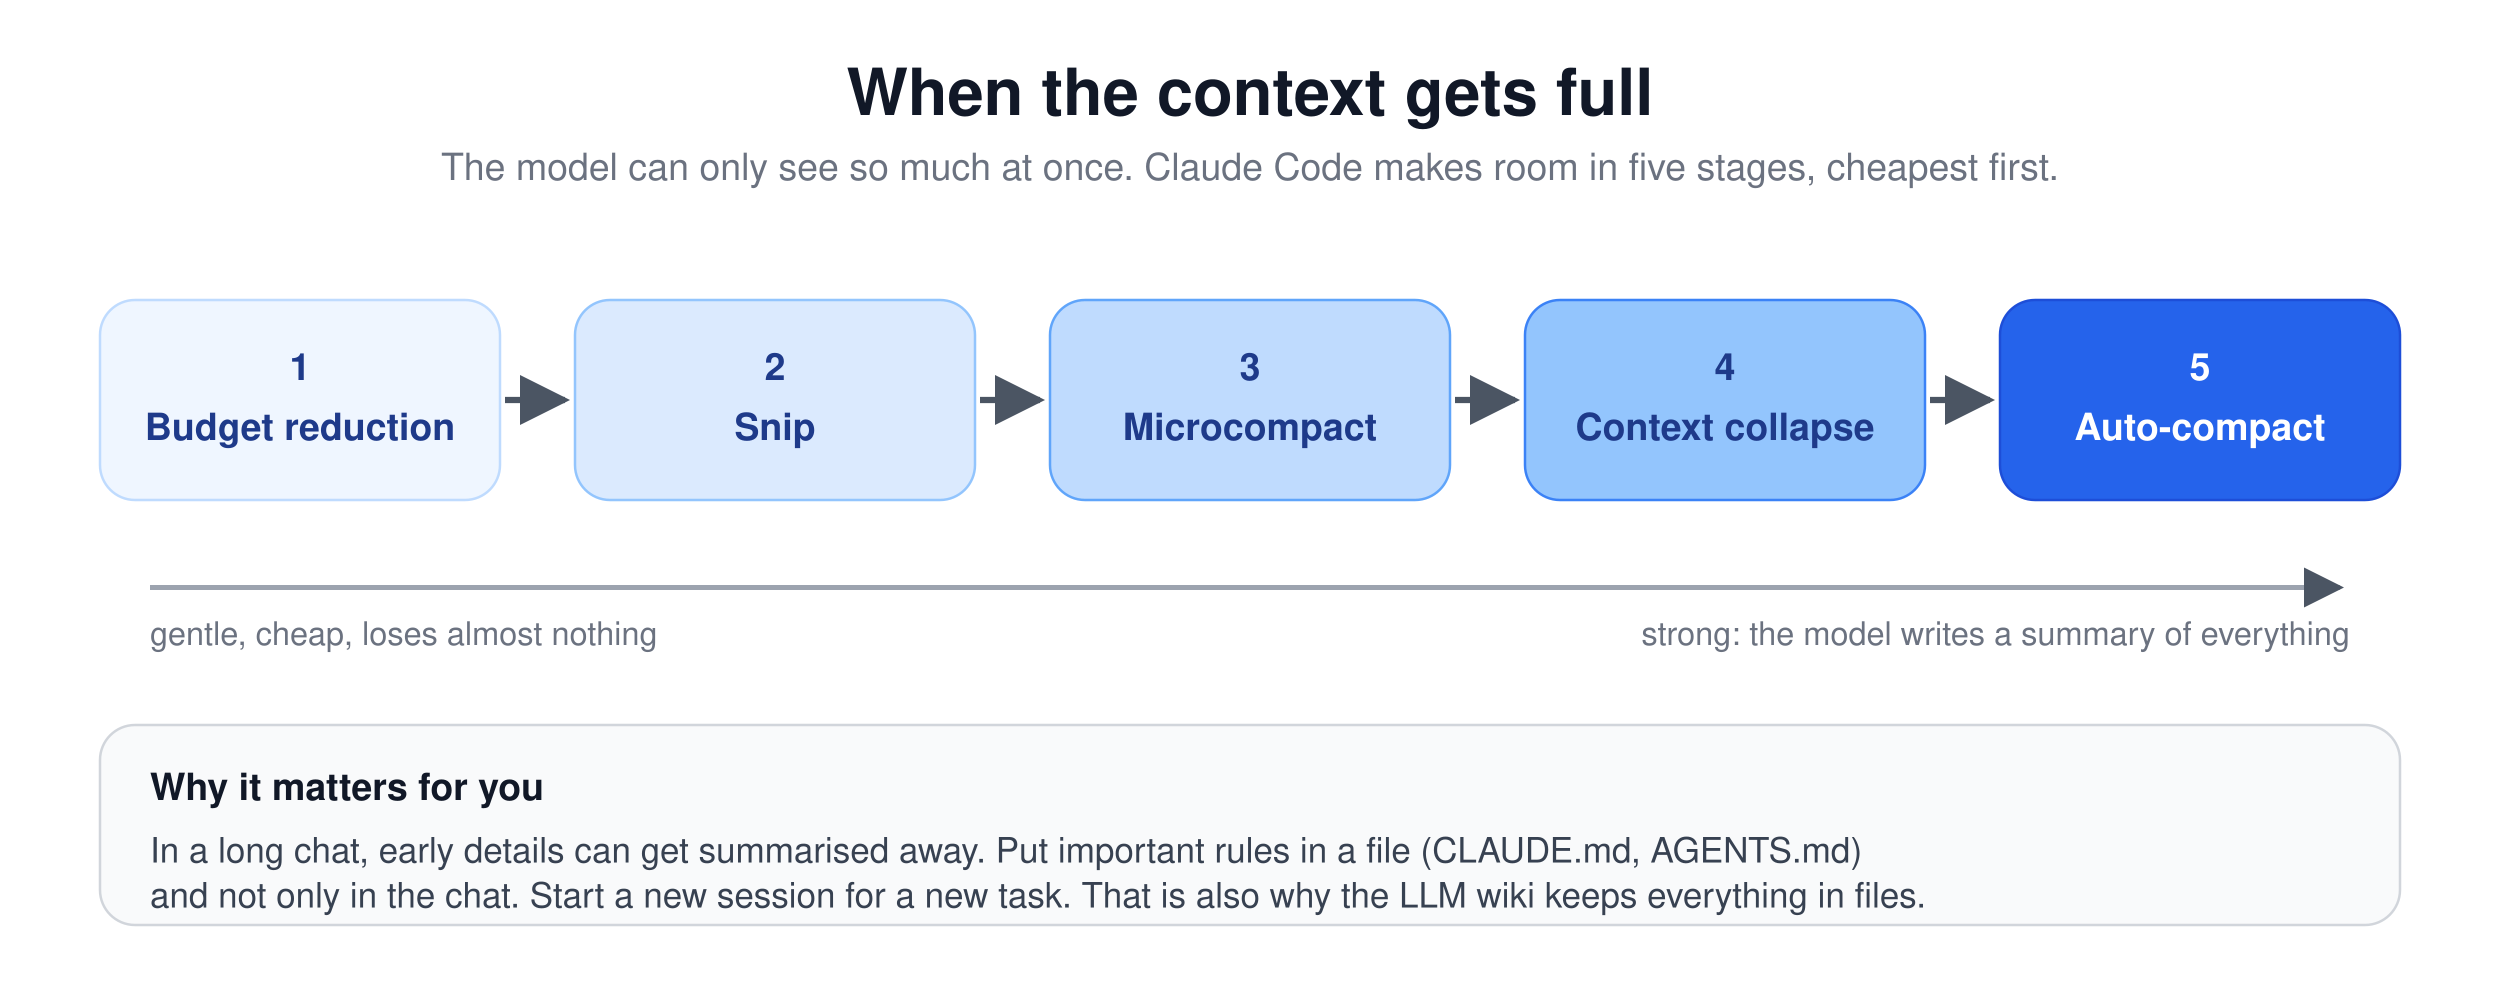
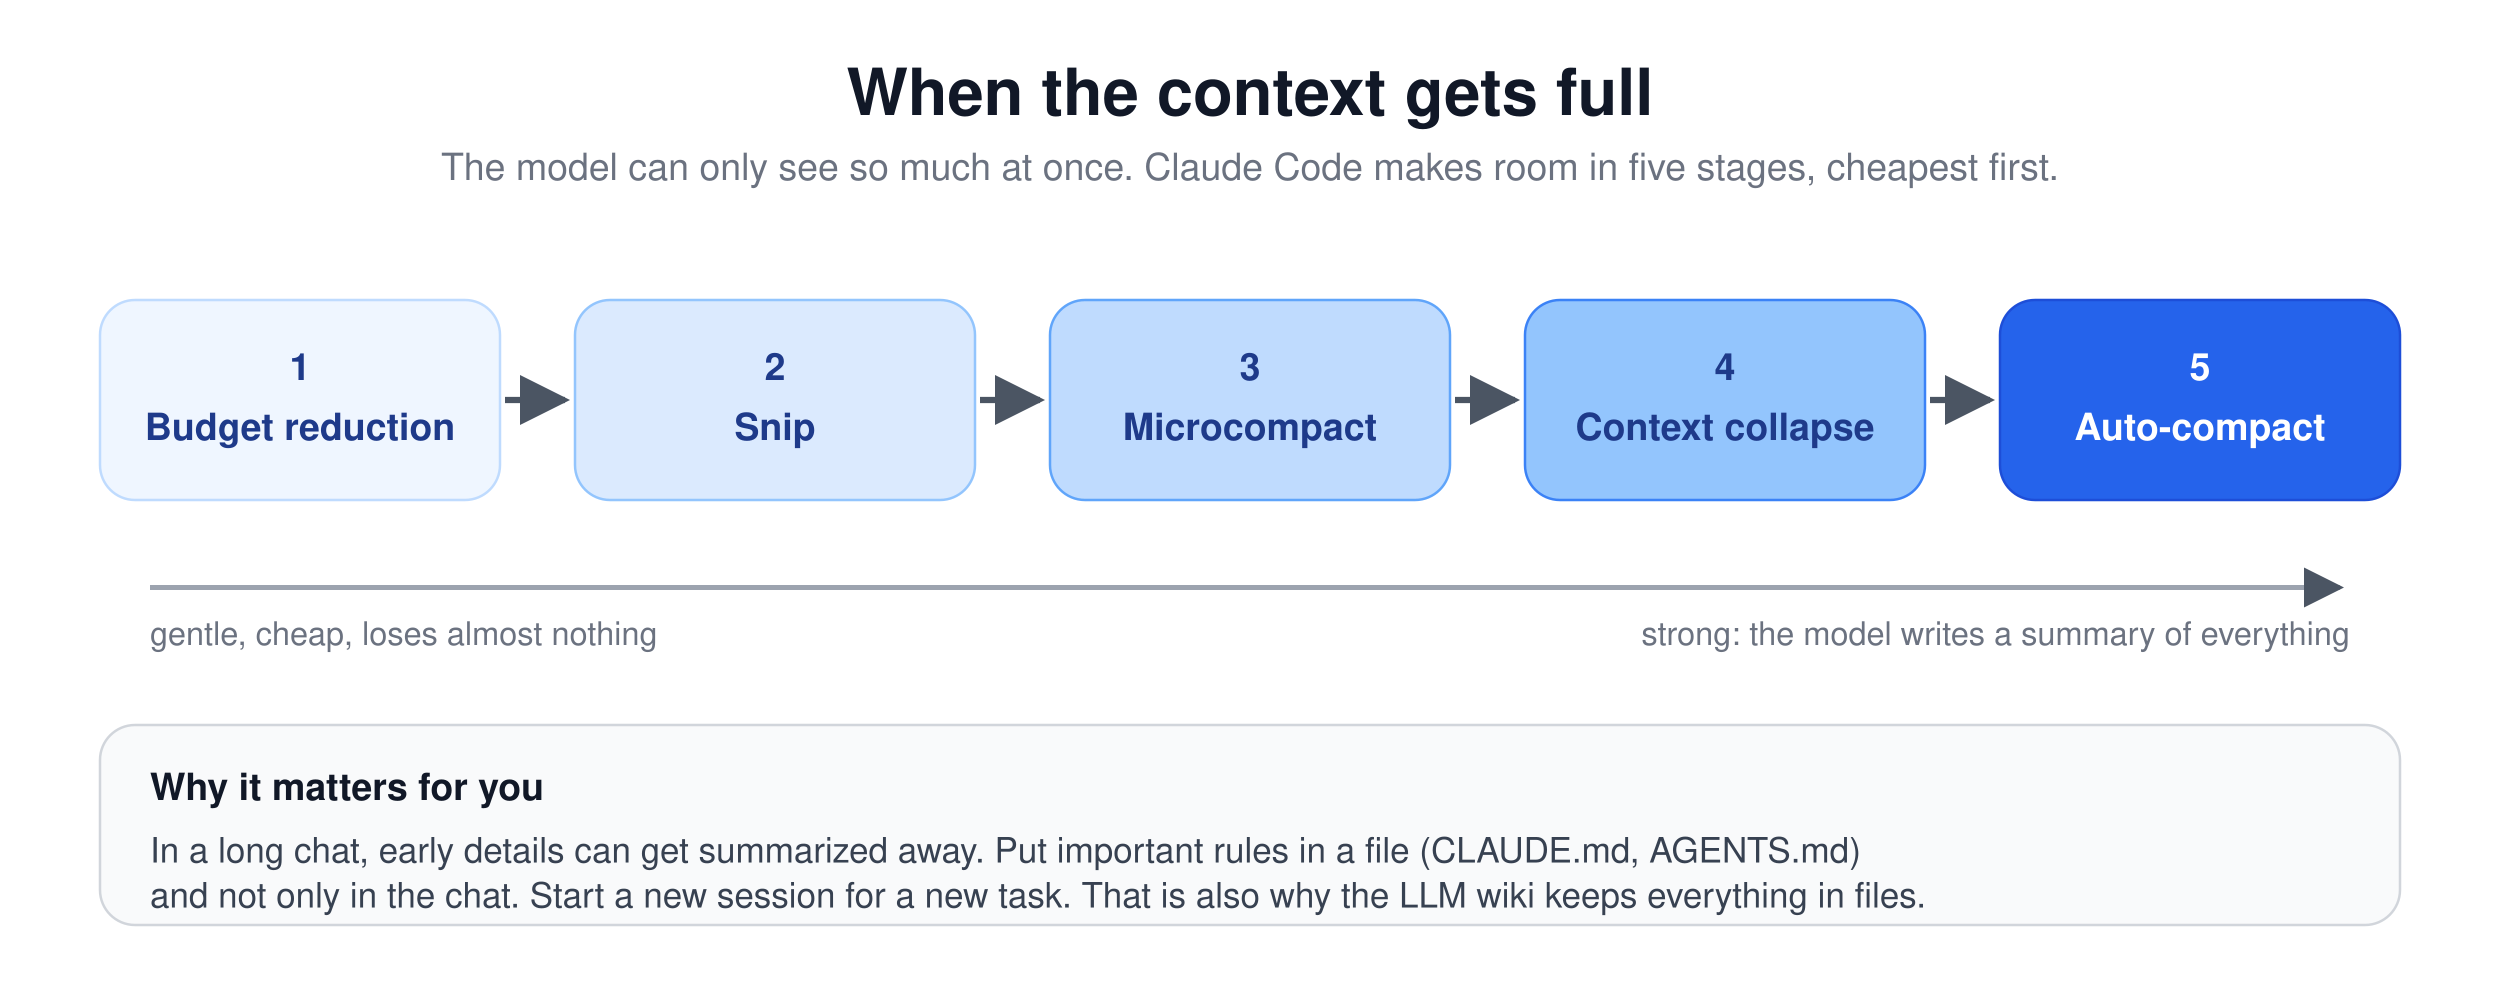
<svg xmlns="http://www.w3.org/2000/svg" width="1000" height="400" viewBox="0 0 1000 400" font-family="-apple-system, 'Segoe UI', Helvetica, Arial, sans-serif">
  <defs>
    <marker id="arr" viewBox="0 0 10 10" refX="9" refY="5" markerWidth="8" markerHeight="8" orient="auto-start-reverse">
      <path d="M0,0 L10,5 L0,10 z" fill="#4b5563" />
    </marker>
  </defs>
  <rect width="1000" height="400" fill="#ffffff" />
  <text x="500" y="46" text-anchor="middle" font-size="26" font-weight="700" fill="#111827">When the context gets full</text>
  <text x="500" y="72" text-anchor="middle" font-size="15" fill="#6b7280">The model can only see so much at once. Claude Code makes room in five stages, cheapest first.</text>
  <g font-size="15" font-weight="700" text-anchor="middle">
    <rect x="40" y="120" width="160" height="80" rx="14" fill="#eff6ff" stroke="#bfdbfe" />
    <text x="120" y="152" fill="#1e3a8a">1</text>
    <text x="120" y="176" fill="#1e3a8a">Budget reduction</text>
    <rect x="230" y="120" width="160" height="80" rx="14" fill="#dbeafe" stroke="#93c5fd" />
    <text x="310" y="152" fill="#1e3a8a">2</text>
    <text x="310" y="176" fill="#1e3a8a">Snip</text>
    <rect x="420" y="120" width="160" height="80" rx="14" fill="#bfdbfe" stroke="#60a5fa" />
    <text x="500" y="152" fill="#1e3a8a">3</text>
    <text x="500" y="176" fill="#1e3a8a">Microcompact</text>
    <rect x="610" y="120" width="160" height="80" rx="14" fill="#93c5fd" stroke="#3b82f6" />
    <text x="690" y="152" fill="#1e3a8a">4</text>
    <text x="690" y="176" fill="#1e3a8a">Context collapse</text>
    <rect x="800" y="120" width="160" height="80" rx="14" fill="#2563eb" stroke="#1d4ed8" />
    <text x="880" y="152" fill="#ffffff">5</text>
    <text x="880" y="176" fill="#ffffff">Auto-compact</text>
  </g>
  <g stroke="#4b5563" stroke-width="2.5">
    <line x1="202" y1="160" x2="226" y2="160" marker-end="url(#arr)" />
    <line x1="392" y1="160" x2="416" y2="160" marker-end="url(#arr)" />
    <line x1="582" y1="160" x2="606" y2="160" marker-end="url(#arr)" />
    <line x1="772" y1="160" x2="796" y2="160" marker-end="url(#arr)" />
  </g>
  <line x1="60" y1="235" x2="936" y2="235" stroke="#9ca3af" stroke-width="2" marker-end="url(#arr)" />
  <text x="60" y="258" font-size="13" fill="#6b7280">gentle, cheap, loses almost nothing</text>
  <text x="940" y="258" text-anchor="end" font-size="13" fill="#6b7280">strong: the model writes a summary of everything</text>
  <rect x="40" y="290" width="920" height="80" rx="14" fill="#f9fafb" stroke="#d1d5db" />
  <text x="60" y="320" font-size="15" font-weight="700" fill="#111827">Why it matters for you</text>
-   <text x="60" y="345" font-size="14" fill="#374151">In a long chat, early details can get summarised away. Put important rules in a file (CLAUDE.md, AGENTS.md)</text>
+   <text x="60" y="345" font-size="14" fill="#374151">In a long chat, early details can get summarized away. Put important rules in a file (CLAUDE.md, AGENTS.md)</text>
  <text x="60" y="363" font-size="14" fill="#374151">and not only in the chat. Start a new session for a new task. That is also why the LLM wiki keeps everything in files.</text>
</svg>
